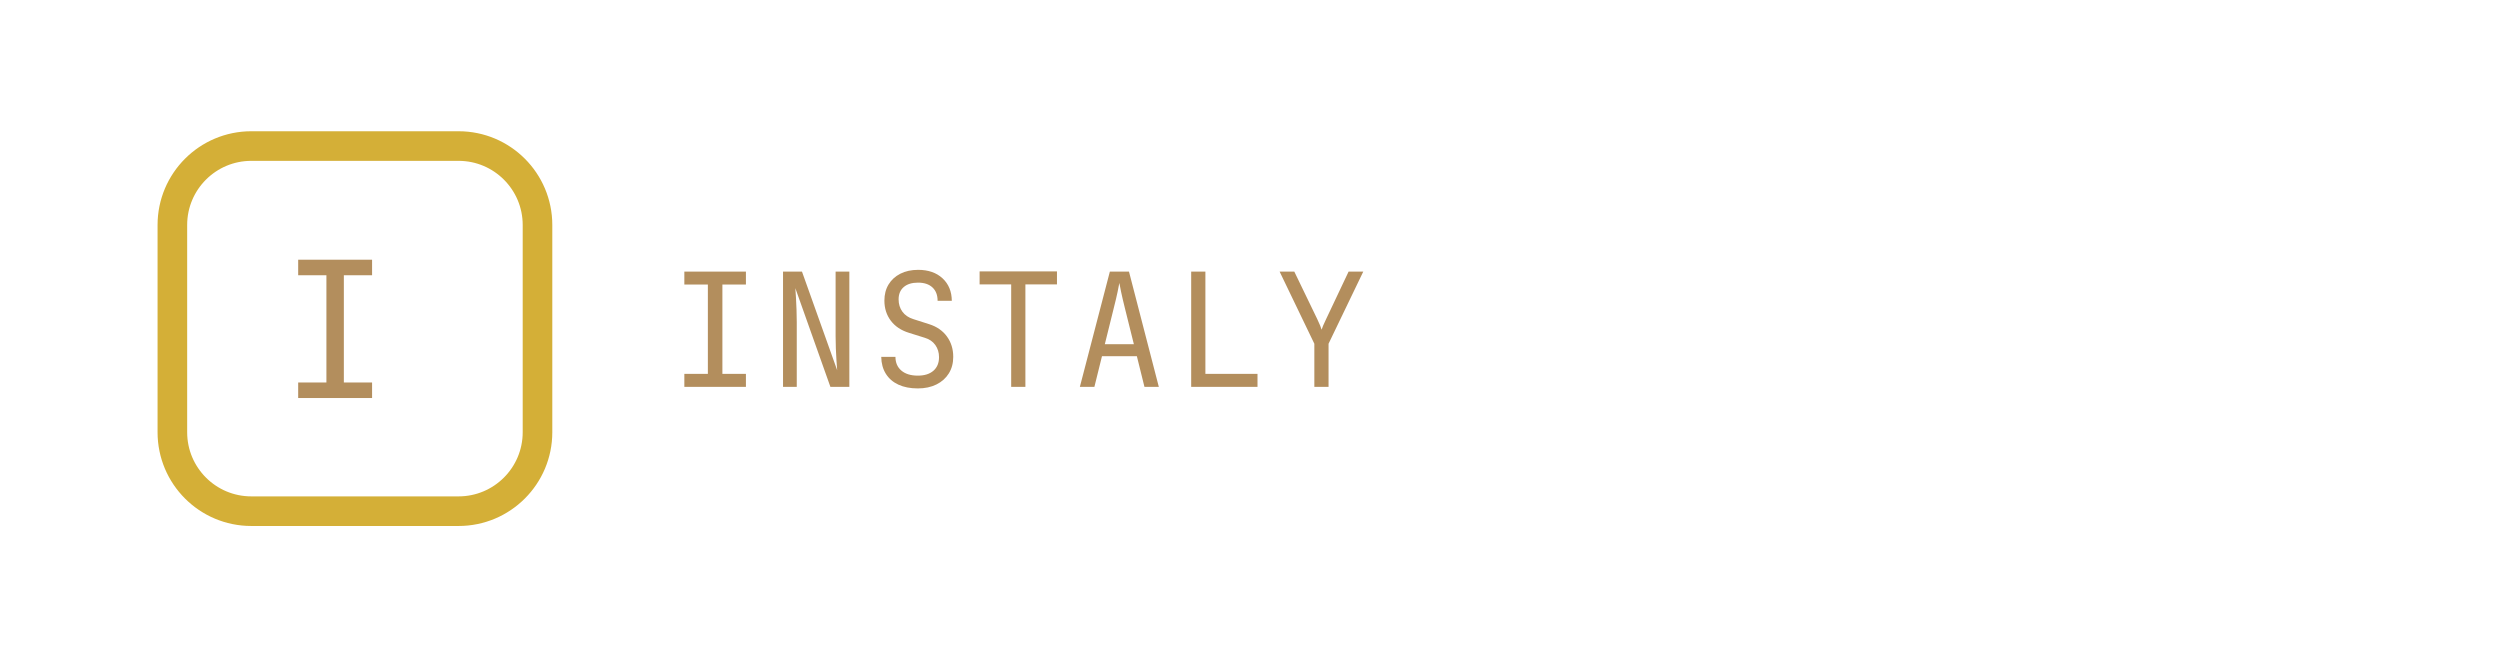
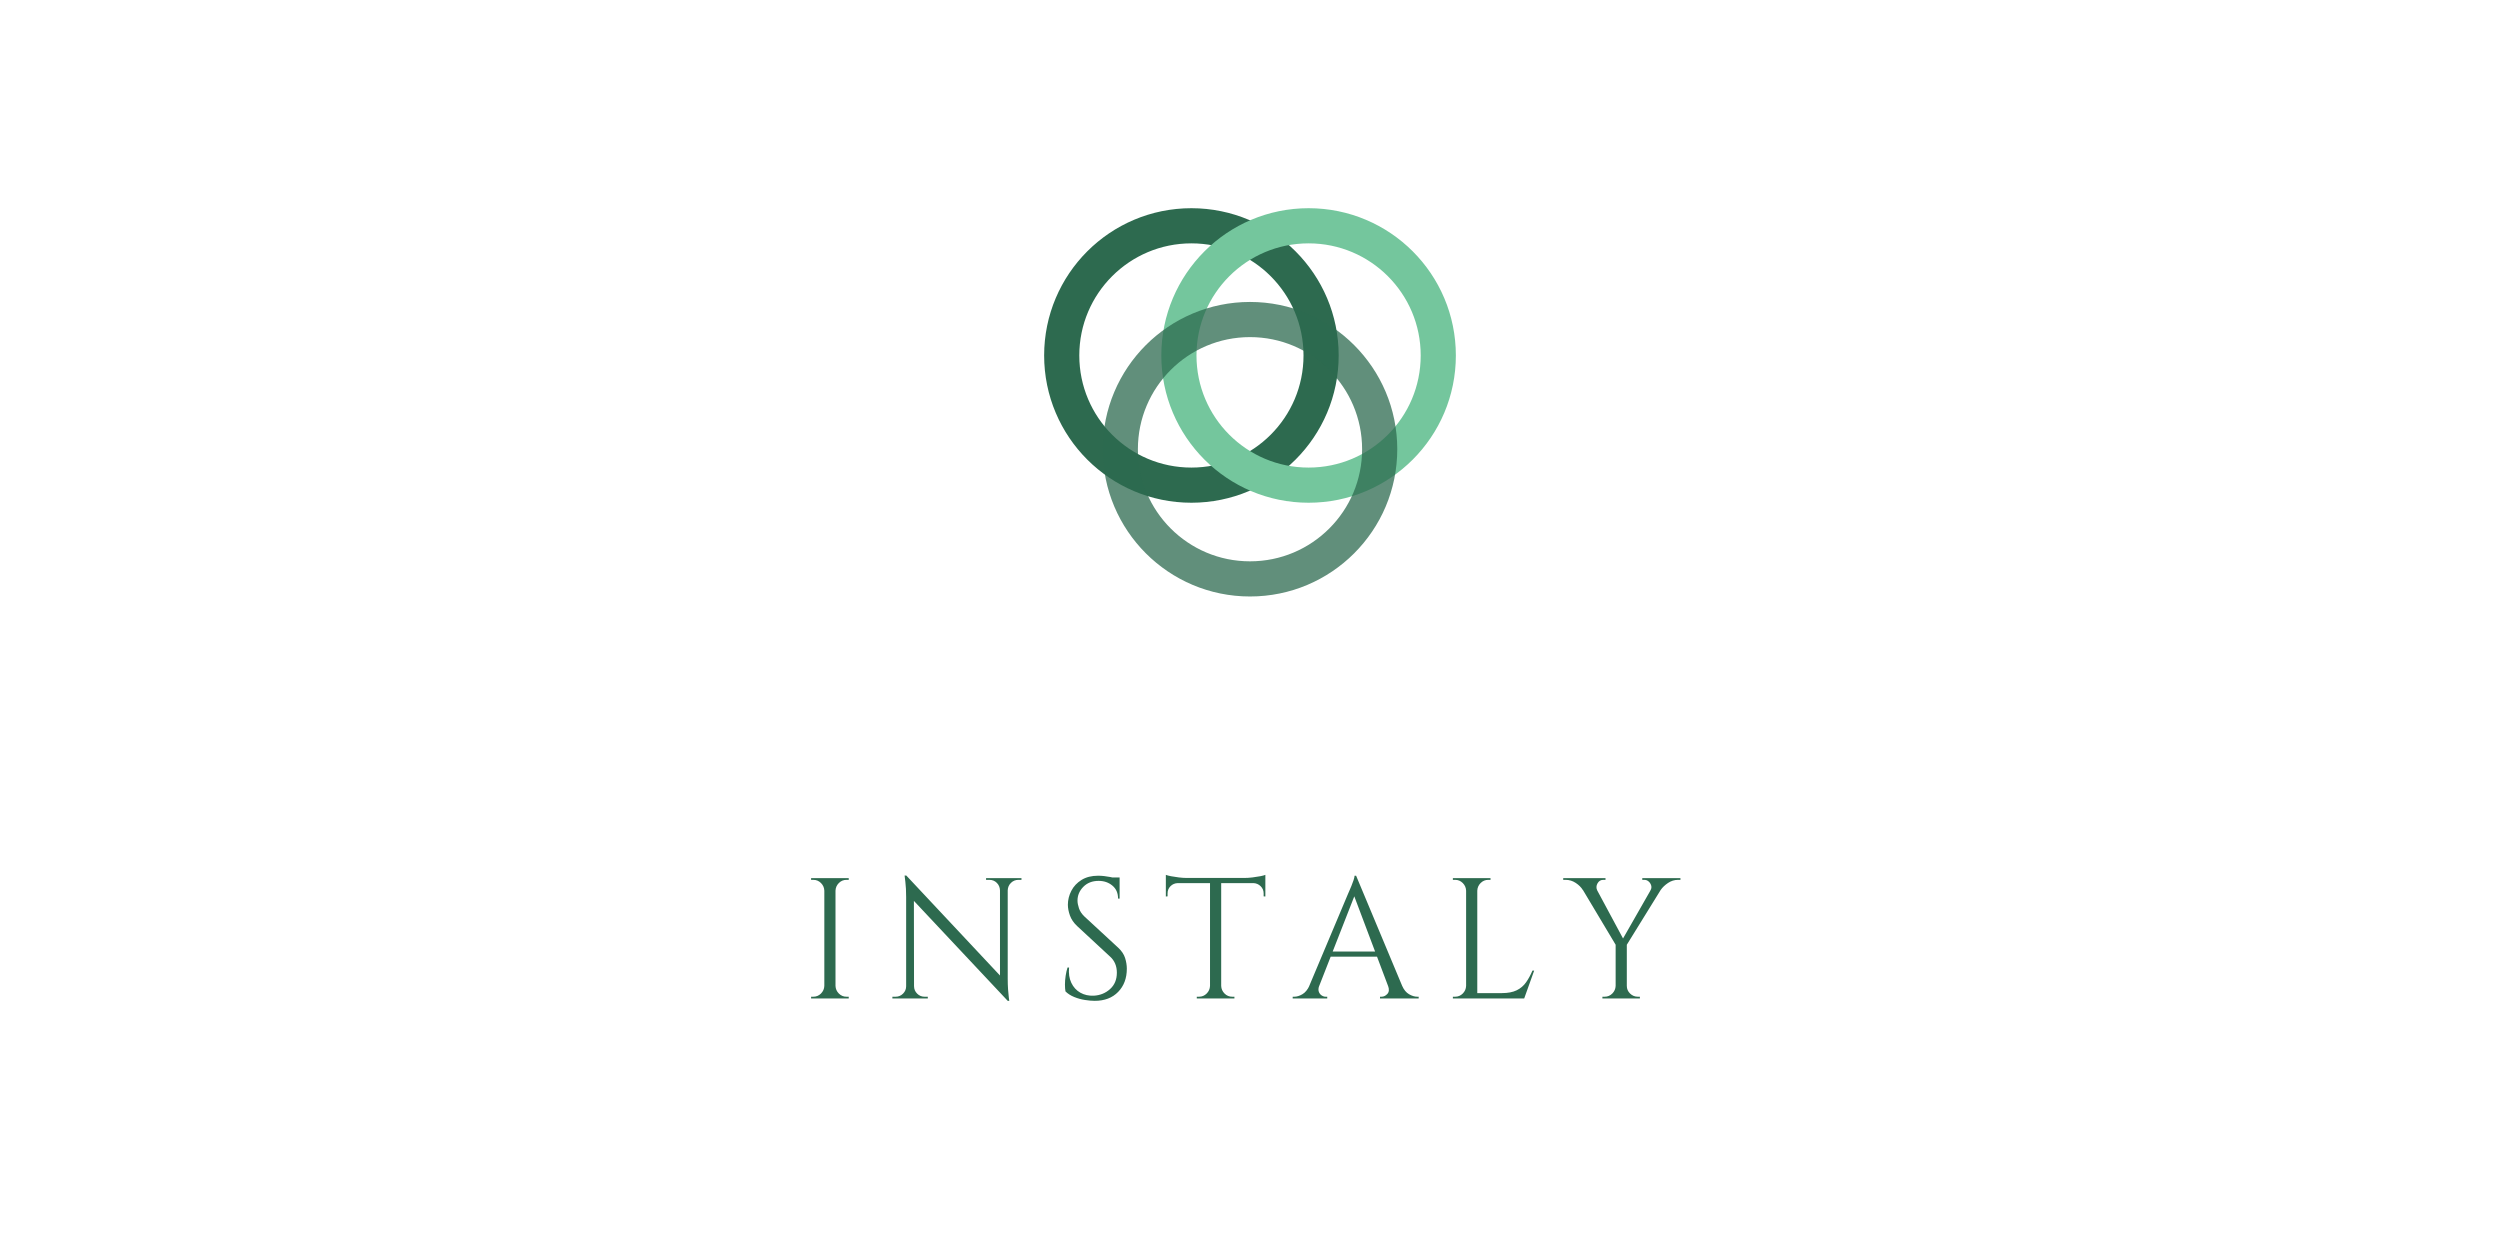
- <svg xmlns="http://www.w3.org/2000/svg" viewBox="0 0 380 100" width="100%" height="100%" role="img" aria-label="Instaly Logo">
-   <rect x="26.2" y="22.2" width="55.5" height="55.5" rx="12" fill="none" stroke="#D4AF37" stroke-width="4.5" />
-   <g transform="translate(42.3, 60.5)">
-     <path d="M3.024 0L3.024 -2.362L7.315 -2.362L7.315 -18.662L3.024 -18.662L3.024 -21.024L14.256 -21.024L14.256 -18.662L9.965 -18.662L9.965 -2.362L14.256 -2.362L14.256 0L3.024 0Z" fill="#B38E5D" />
-   </g>
-   <g transform="translate(101.5, 58.8)">
-     <path d="M2.52 0L2.52 -1.968L6.096 -1.968L6.096 -15.552L2.52 -15.552L2.52 -17.52L11.88 -17.52L11.88 -15.552L8.304 -15.552L8.304 -1.968L11.88 -1.968L11.88 0L2.52 0ZM17.52 0L17.52 -17.52L20.4 -17.52L25.752 -2.52Q25.704 -3.12 25.644 -3.996Q25.584 -4.872 25.548 -5.844Q25.512 -6.816 25.512 -7.68L25.512 -17.52L27.6 -17.52L27.6 0L24.72 0L19.392 -15Q19.44 -14.424 19.488 -13.548Q19.536 -12.672 19.572 -11.7Q19.608 -10.728 19.608 -9.84L19.608 0L17.52 0ZM38.016 0.24Q36.288 0.24 35.052 -0.336Q33.816 -0.912 33.144 -1.992Q32.472 -3.072 32.448 -4.56L34.608 -4.56Q34.608 -3.24 35.508 -2.472Q36.408 -1.704 38.016 -1.704Q39.528 -1.704 40.38 -2.448Q41.232 -3.192 41.232 -4.512Q41.232 -5.568 40.668 -6.36Q40.104 -7.152 39.048 -7.464L36.672 -8.208Q34.872 -8.76 33.9 -10.056Q32.928 -11.352 32.928 -13.104Q32.928 -14.52 33.564 -15.564Q34.2 -16.608 35.352 -17.196Q36.504 -17.784 38.064 -17.784Q40.368 -17.784 41.76 -16.5Q43.152 -15.216 43.176 -13.08L41.016 -13.08Q41.016 -14.376 40.236 -15.108Q39.456 -15.84 38.04 -15.84Q36.648 -15.84 35.868 -15.168Q35.088 -14.496 35.088 -13.296Q35.088 -12.216 35.664 -11.424Q36.24 -10.632 37.32 -10.296L39.72 -9.528Q41.472 -8.976 42.432 -7.656Q43.392 -6.336 43.392 -4.56Q43.392 -3.12 42.72 -2.04Q42.048 -0.96 40.836 -0.36Q39.624 0.24 38.016 0.24ZM52.2 0L52.2 -15.576L47.4 -15.576L47.4 -17.544L59.16 -17.544L59.16 -15.576L54.36 -15.576L54.36 0L52.2 0ZM62.64 0L67.2 -17.52L70.104 -17.52L74.64 0L72.456 0L71.304 -4.656L66 -4.656L64.848 0L62.64 0ZM66.432 -6.48L70.848 -6.48L69.504 -11.88Q69.12 -13.416 68.904 -14.448Q68.688 -15.48 68.64 -15.792Q68.592 -15.48 68.376 -14.448Q68.16 -13.416 67.776 -11.904L66.432 -6.48ZM79.56 0L79.56 -17.52L81.72 -17.52L81.72 -1.968L89.64 -1.968L89.64 0L79.56 0ZM98.28 0L98.28 -6.552L93 -17.52L95.232 -17.52L98.712 -10.32Q99 -9.72 99.168 -9.3Q99.336 -8.88 99.384 -8.688Q99.432 -8.88 99.612 -9.3Q99.792 -9.72 100.08 -10.32L103.488 -17.52L105.72 -17.52L100.44 -6.552L100.44 0L98.28 0Z" fill="#B38E5D" />
+ <svg xmlns="http://www.w3.org/2000/svg" viewBox="0 0 320 160" width="100%" height="100%" role="img" aria-label="Instaly Logo">
+   <circle cx="152.5" cy="45.5" r="16.6" fill="none" stroke="#2D6A4F" stroke-width="4.5" />
+   <circle cx="167.5" cy="45.5" r="16.6" fill="none" stroke="#74C69D" stroke-width="4.5" />
+   <circle cx="160.0" cy="57.5" r="16.6" fill="none" stroke="#2D6A4F" stroke-width="4.5" stroke-opacity="0.75" />
+   <g transform="translate(102.5, 127.8)">
+     <path d="M4.444 -15.4L4.444 0L3.014 0L3.014 -15.4L4.444 -15.4ZM3.08 -1.606L3.08 0L1.32 0L1.32 -0.22Q1.32 -0.22 1.463 -0.22Q1.606 -0.22 1.606 -0.22Q2.178 -0.22 2.585 -0.627Q2.992 -1.034 3.014 -1.606L3.08 -1.606ZM3.08 -13.794L3.014 -13.794Q2.992 -14.366 2.585 -14.773Q2.178 -15.18 1.606 -15.18Q1.606 -15.18 1.463 -15.18Q1.32 -15.18 1.32 -15.18L1.32 -15.4L3.08 -15.4L3.08 -13.794ZM4.378 -1.606L4.444 -1.606Q4.466 -1.034 4.873 -0.627Q5.28 -0.22 5.852 -0.22Q5.852 -0.22 5.984 -0.22Q6.116 -0.22 6.138 -0.22L6.138 0L4.378 0L4.378 -1.606ZM4.378 -13.794L4.378 -15.4L6.138 -15.4L6.138 -15.18Q6.116 -15.18 5.984 -15.18Q5.852 -15.18 5.852 -15.18Q5.28 -15.18 4.873 -14.773Q4.466 -14.366 4.444 -13.794L4.378 -13.794ZM13.508 -15.73L26.29 -2.09L26.488 0.308L13.706 -13.31L13.508 -15.73ZM13.552 -1.562L13.552 0L11.726 0L11.726 -0.22Q11.726 -0.22 11.924 -0.22Q12.122 -0.22 12.144 -0.22Q12.694 -0.22 13.09 -0.616Q13.486 -1.012 13.486 -1.562L13.552 -1.562ZM14.498 -1.562Q14.498 -1.012 14.894 -0.616Q15.29 -0.22 15.84 -0.22Q15.862 -0.22 16.06 -0.22Q16.258 -0.22 16.258 -0.22L16.258 0L14.432 0L14.432 -1.562L14.498 -1.562ZM13.508 -15.73L14.476 -14.498L14.498 0L13.486 0L13.486 -12.98Q13.486 -14.102 13.387 -14.916Q13.288 -15.73 13.288 -15.73L13.508 -15.73ZM26.488 -15.4L26.488 -2.508Q26.488 -1.804 26.532 -1.155Q26.576 -0.506 26.631 -0.099Q26.686 0.308 26.686 0.308L26.488 0.308L25.498 -0.858L25.498 -15.4L26.488 -15.4ZM28.248 -15.4L28.248 -15.18Q28.248 -15.18 28.05 -15.18Q27.852 -15.18 27.852 -15.18Q27.302 -15.18 26.906 -14.795Q26.51 -14.41 26.488 -13.838L26.422 -13.838L26.422 -15.4L28.248 -15.4ZM23.716 -15.4L25.542 -15.4L25.542 -13.838L25.498 -13.838Q25.476 -14.41 25.091 -14.795Q24.706 -15.18 24.134 -15.18Q24.134 -15.18 23.936 -15.18Q23.738 -15.18 23.716 -15.18L23.716 -15.4ZM38.06 -15.708Q38.412 -15.708 38.819 -15.664Q39.226 -15.62 39.611 -15.543Q39.996 -15.466 40.315 -15.389Q40.634 -15.312 40.81 -15.224L40.81 -12.782L40.612 -12.782Q40.612 -13.838 39.886 -14.443Q39.16 -15.048 38.126 -15.048Q36.916 -15.048 36.168 -14.289Q35.42 -13.53 35.42 -12.518Q35.42 -12.1 35.607 -11.539Q35.794 -10.978 36.3 -10.494L40.634 -6.49Q41.294 -5.874 41.514 -5.17Q41.734 -4.466 41.734 -3.806Q41.734 -1.98 40.623 -0.836Q39.512 0.308 37.62 0.308Q37.092 0.308 36.377 0.198Q35.662 0.088 34.991 -0.187Q34.32 -0.462 33.88 -0.902Q33.814 -1.254 33.814 -1.782Q33.814 -2.31 33.902 -2.893Q33.99 -3.476 34.144 -3.96L34.342 -3.96Q34.232 -2.838 34.628 -2.002Q35.024 -1.166 35.783 -0.737Q36.542 -0.308 37.51 -0.352Q38.72 -0.418 39.589 -1.199Q40.458 -1.98 40.458 -3.3Q40.458 -3.938 40.238 -4.455Q40.018 -4.972 39.6 -5.346L35.376 -9.262Q34.716 -9.878 34.452 -10.615Q34.188 -11.352 34.188 -11.99Q34.188 -12.914 34.628 -13.772Q35.068 -14.63 35.937 -15.169Q36.806 -15.708 38.06 -15.708ZM40.81 -15.488L40.81 -15.026L39.138 -15.026L39.138 -15.488L40.81 -15.488ZM53.812 -15.334L53.812 0L52.382 0L52.382 -15.334L53.812 -15.334ZM59.466 -15.422L59.466 -14.762L46.728 -14.762L46.728 -15.422L59.466 -15.422ZM59.466 -14.828L59.466 -13.046L59.246 -13.068L59.246 -13.442Q59.246 -13.992 58.861 -14.366Q58.476 -14.74 57.948 -14.762L57.948 -14.828L59.466 -14.828ZM59.466 -15.818L59.466 -15.18L56.782 -15.422Q57.266 -15.422 57.805 -15.488Q58.344 -15.554 58.806 -15.642Q59.268 -15.73 59.466 -15.818ZM52.448 -1.606L52.448 0L50.688 0L50.688 -0.22Q50.688 -0.22 50.831 -0.22Q50.974 -0.22 50.974 -0.22Q51.546 -0.22 51.953 -0.627Q52.36 -1.034 52.382 -1.606L52.448 -1.606ZM53.746 -1.606L53.812 -1.606Q53.834 -1.034 54.241 -0.627Q54.648 -0.22 55.22 -0.22Q55.22 -0.22 55.363 -0.22Q55.506 -0.22 55.506 -0.22L55.506 0L53.746 0L53.746 -1.606ZM48.246 -14.828L48.246 -14.762Q47.696 -14.74 47.322 -14.366Q46.948 -13.992 46.948 -13.442L46.948 -13.068L46.728 -13.046L46.728 -14.828L48.246 -14.828ZM46.728 -15.818Q46.948 -15.73 47.399 -15.642Q47.85 -15.554 48.4 -15.488Q48.95 -15.422 49.412 -15.422L46.728 -15.18L46.728 -15.818ZM71.082 -15.708L77.594 -0.132L75.724 -0.132L70.642 -13.618L71.082 -15.708ZM66.352 -1.606Q66.198 -1.166 66.308 -0.858Q66.418 -0.55 66.671 -0.385Q66.924 -0.22 67.188 -0.22L67.386 -0.22L67.386 0L62.964 0L62.964 -0.22Q62.964 -0.22 63.063 -0.22Q63.162 -0.22 63.162 -0.22Q63.668 -0.22 64.207 -0.539Q64.746 -0.858 65.098 -1.606L66.352 -1.606ZM71.082 -15.708L71.28 -14.168L65.758 -0.066L64.438 -0.066L70.07 -13.442Q70.07 -13.442 70.191 -13.717Q70.312 -13.992 70.477 -14.388Q70.642 -14.784 70.763 -15.158Q70.884 -15.532 70.884 -15.708L71.082 -15.708ZM74.184 -6.006L74.184 -5.346L67.298 -5.346L67.298 -6.006L74.184 -6.006ZM75.174 -1.606L76.978 -1.606Q77.308 -0.858 77.858 -0.539Q78.408 -0.22 78.914 -0.22Q78.914 -0.22 79.002 -0.22Q79.09 -0.22 79.09 -0.22L79.09 0L74.14 0L74.14 -0.22L74.338 -0.22Q74.756 -0.22 75.086 -0.583Q75.416 -0.946 75.174 -1.606ZM86.592 -15.4L86.592 0L85.162 0L85.162 -15.4L86.592 -15.4ZM92.532 -0.682L92.532 0L86.526 0L86.526 -0.682L92.532 -0.682ZM93.874 -3.564L92.598 0L88.946 0L89.738 -0.682Q90.904 -0.682 91.641 -1.045Q92.378 -1.408 92.84 -2.068Q93.302 -2.728 93.654 -3.564L93.874 -3.564ZM85.228 -1.606L85.228 0L83.468 0L83.468 -0.22Q83.468 -0.22 83.611 -0.22Q83.754 -0.22 83.754 -0.22Q84.326 -0.22 84.733 -0.627Q85.14 -1.034 85.162 -1.606L85.228 -1.606ZM85.228 -13.794L85.162 -13.794Q85.14 -14.366 84.733 -14.773Q84.326 -15.18 83.754 -15.18Q83.754 -15.18 83.611 -15.18Q83.468 -15.18 83.468 -15.18L83.468 -15.4L85.228 -15.4L85.228 -13.794ZM86.526 -13.794L86.526 -15.4L88.286 -15.4L88.286 -15.18Q88.264 -15.18 88.132 -15.18Q88 -15.18 88 -15.18Q87.428 -15.18 87.021 -14.773Q86.614 -14.366 86.592 -13.794L86.526 -13.794ZM101.112 -15.378L105.424 -7.348L104.478 -6.578L99.22 -15.378L101.112 -15.378ZM105.732 -7.084L105.732 0L104.302 0L104.302 -7.084L105.732 -7.084ZM109.648 -15.378L110.99 -15.378L105.578 -6.622L104.786 -6.864L109.648 -15.378ZM108.746 -13.816Q108.944 -14.124 108.856 -14.443Q108.768 -14.762 108.526 -14.971Q108.284 -15.18 107.976 -15.18Q107.976 -15.18 107.844 -15.18Q107.712 -15.18 107.712 -15.18L107.712 -15.4L112.596 -15.4L112.596 -15.18L112.288 -15.18Q111.606 -15.18 111.012 -14.784Q110.418 -14.388 110.066 -13.882L108.746 -13.816ZM101.948 -13.816L100.1 -13.882Q99.792 -14.388 99.198 -14.784Q98.604 -15.18 97.9 -15.18L97.592 -15.18L97.592 -15.4L103.004 -15.4L103.004 -15.18Q103.004 -15.18 102.861 -15.18Q102.718 -15.18 102.718 -15.18Q102.234 -15.18 101.981 -14.729Q101.728 -14.278 101.948 -13.816ZM104.346 -1.606L104.346 0L102.608 0L102.608 -0.22Q102.608 -0.22 102.74 -0.22Q102.872 -0.22 102.894 -0.22Q103.466 -0.22 103.873 -0.627Q104.28 -1.034 104.302 -1.606L104.346 -1.606ZM105.666 -1.606L105.732 -1.606Q105.732 -1.034 106.15 -0.627Q106.568 -0.22 107.14 -0.22Q107.14 -0.22 107.272 -0.22Q107.404 -0.22 107.404 -0.22L107.404 0L105.666 0L105.666 -1.606Z" fill="#2D6A4F" />
  </g>
</svg>
